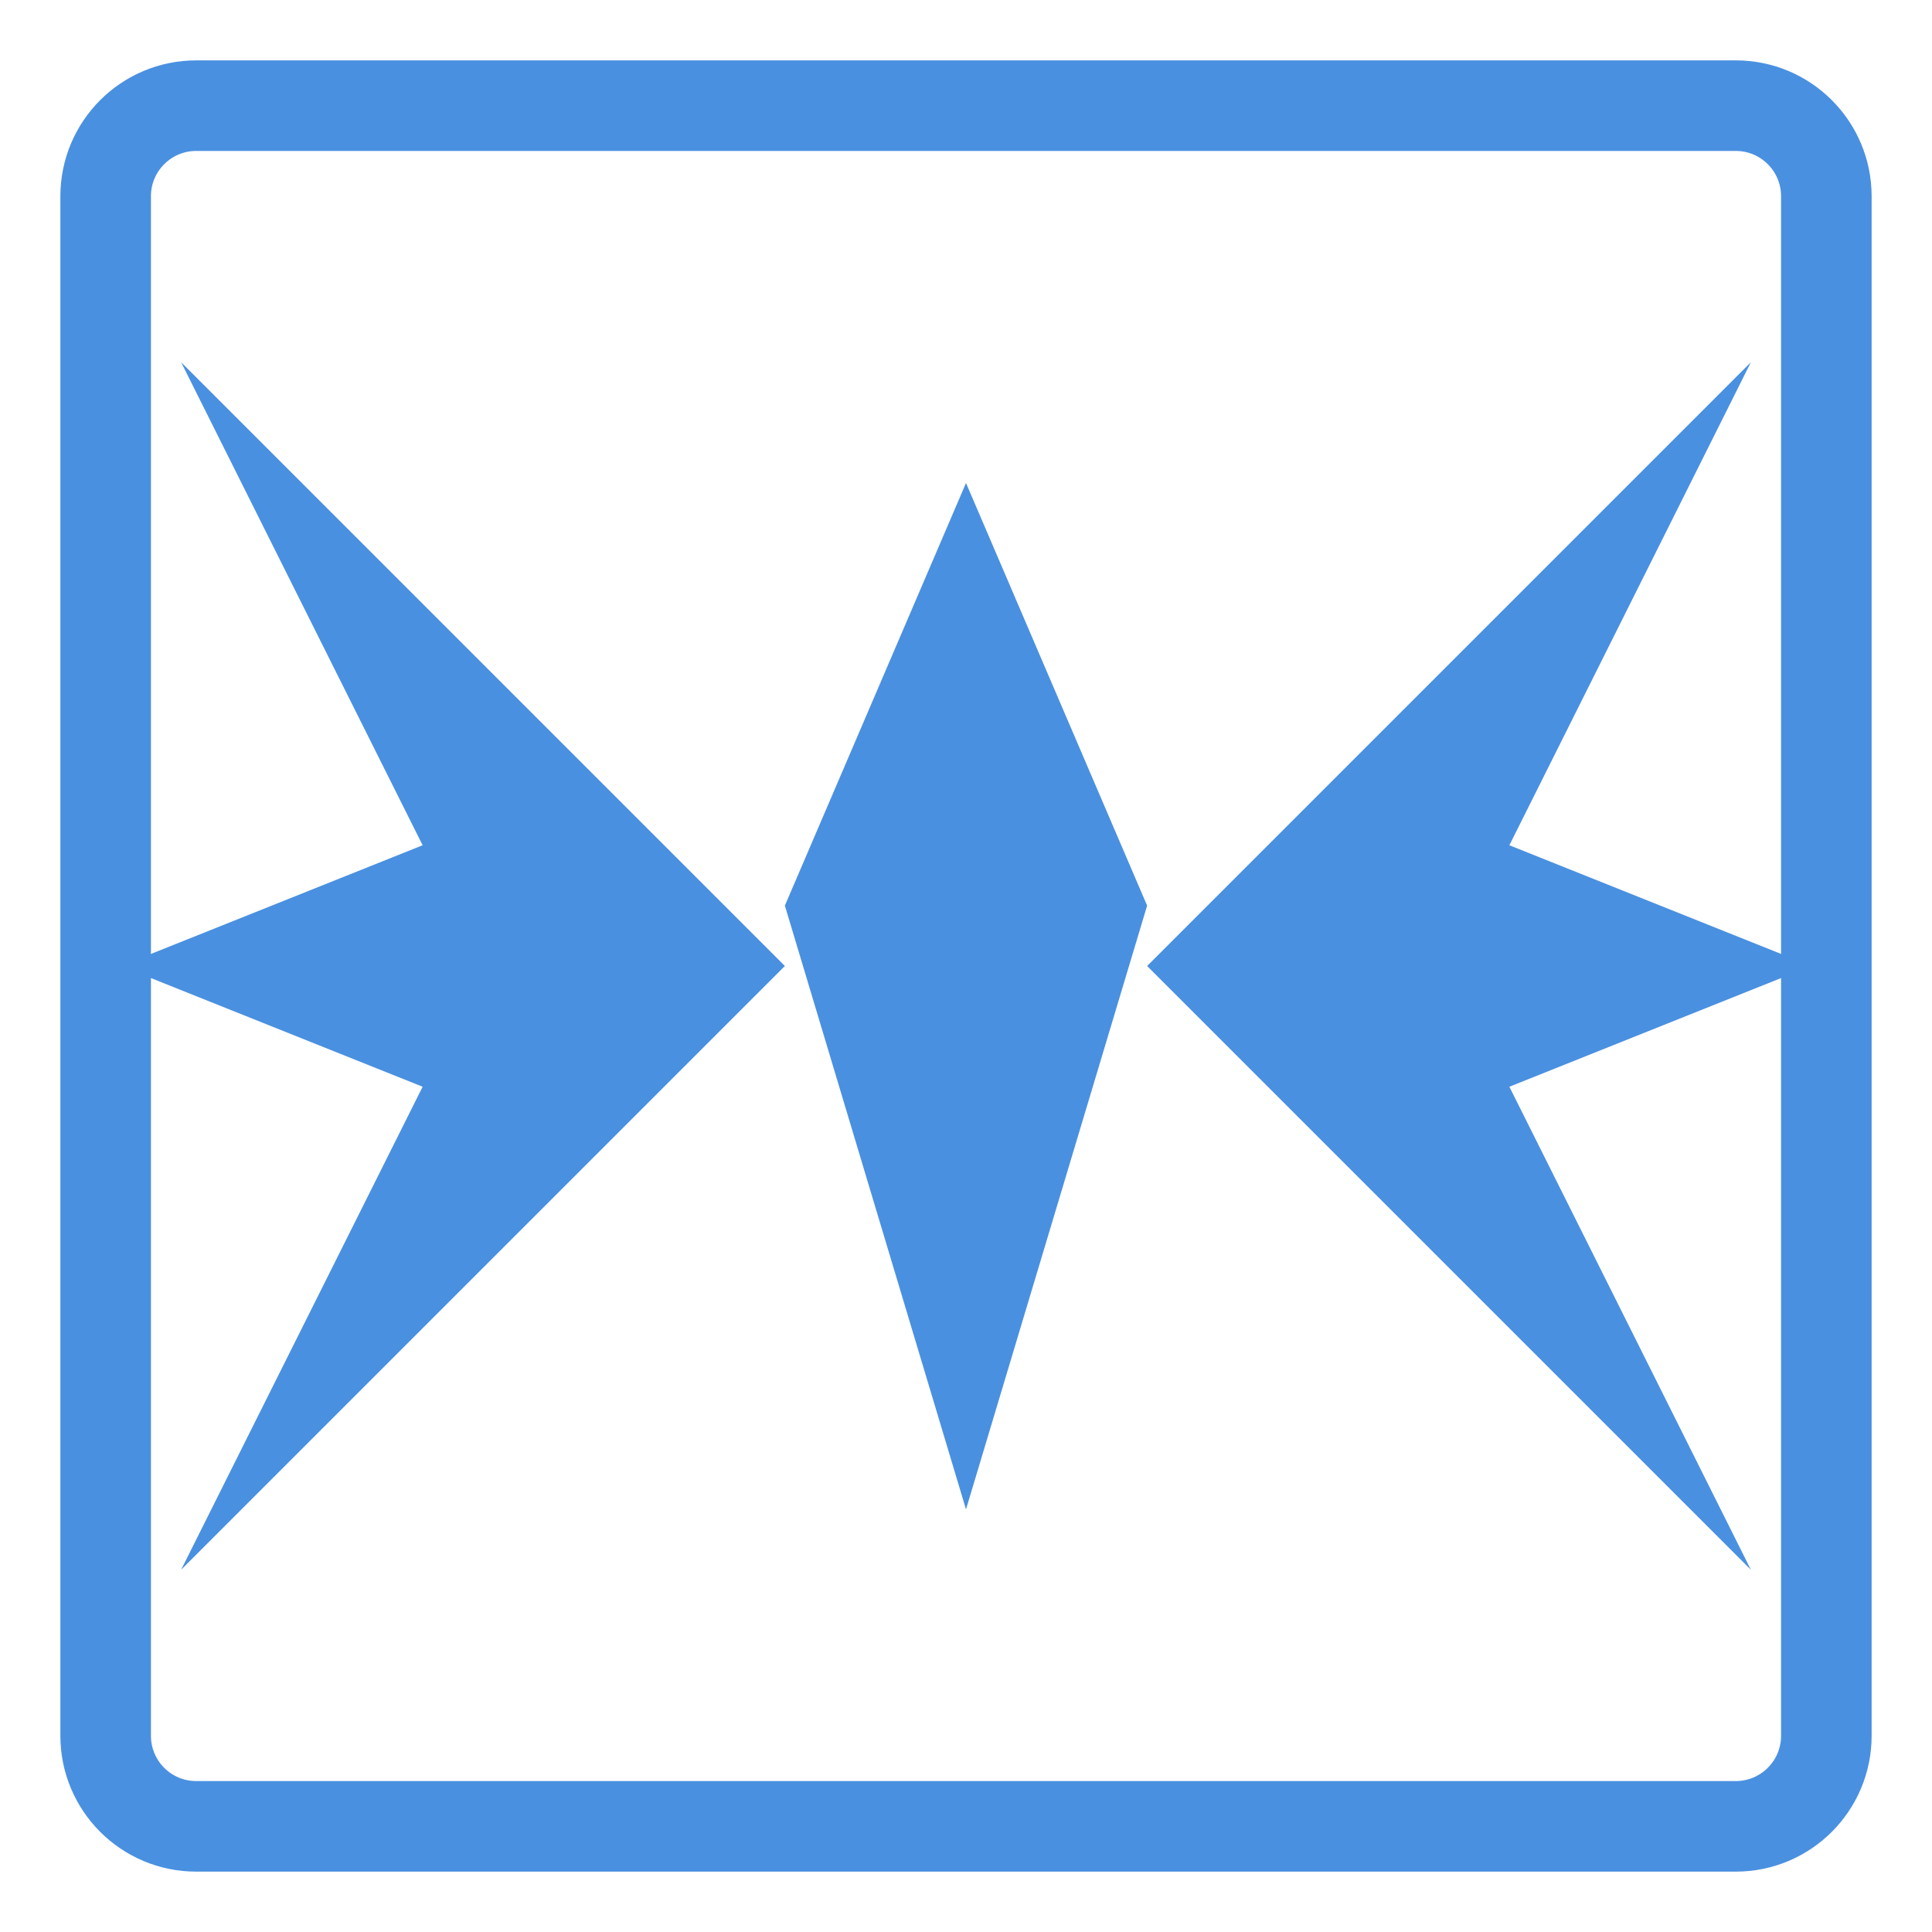
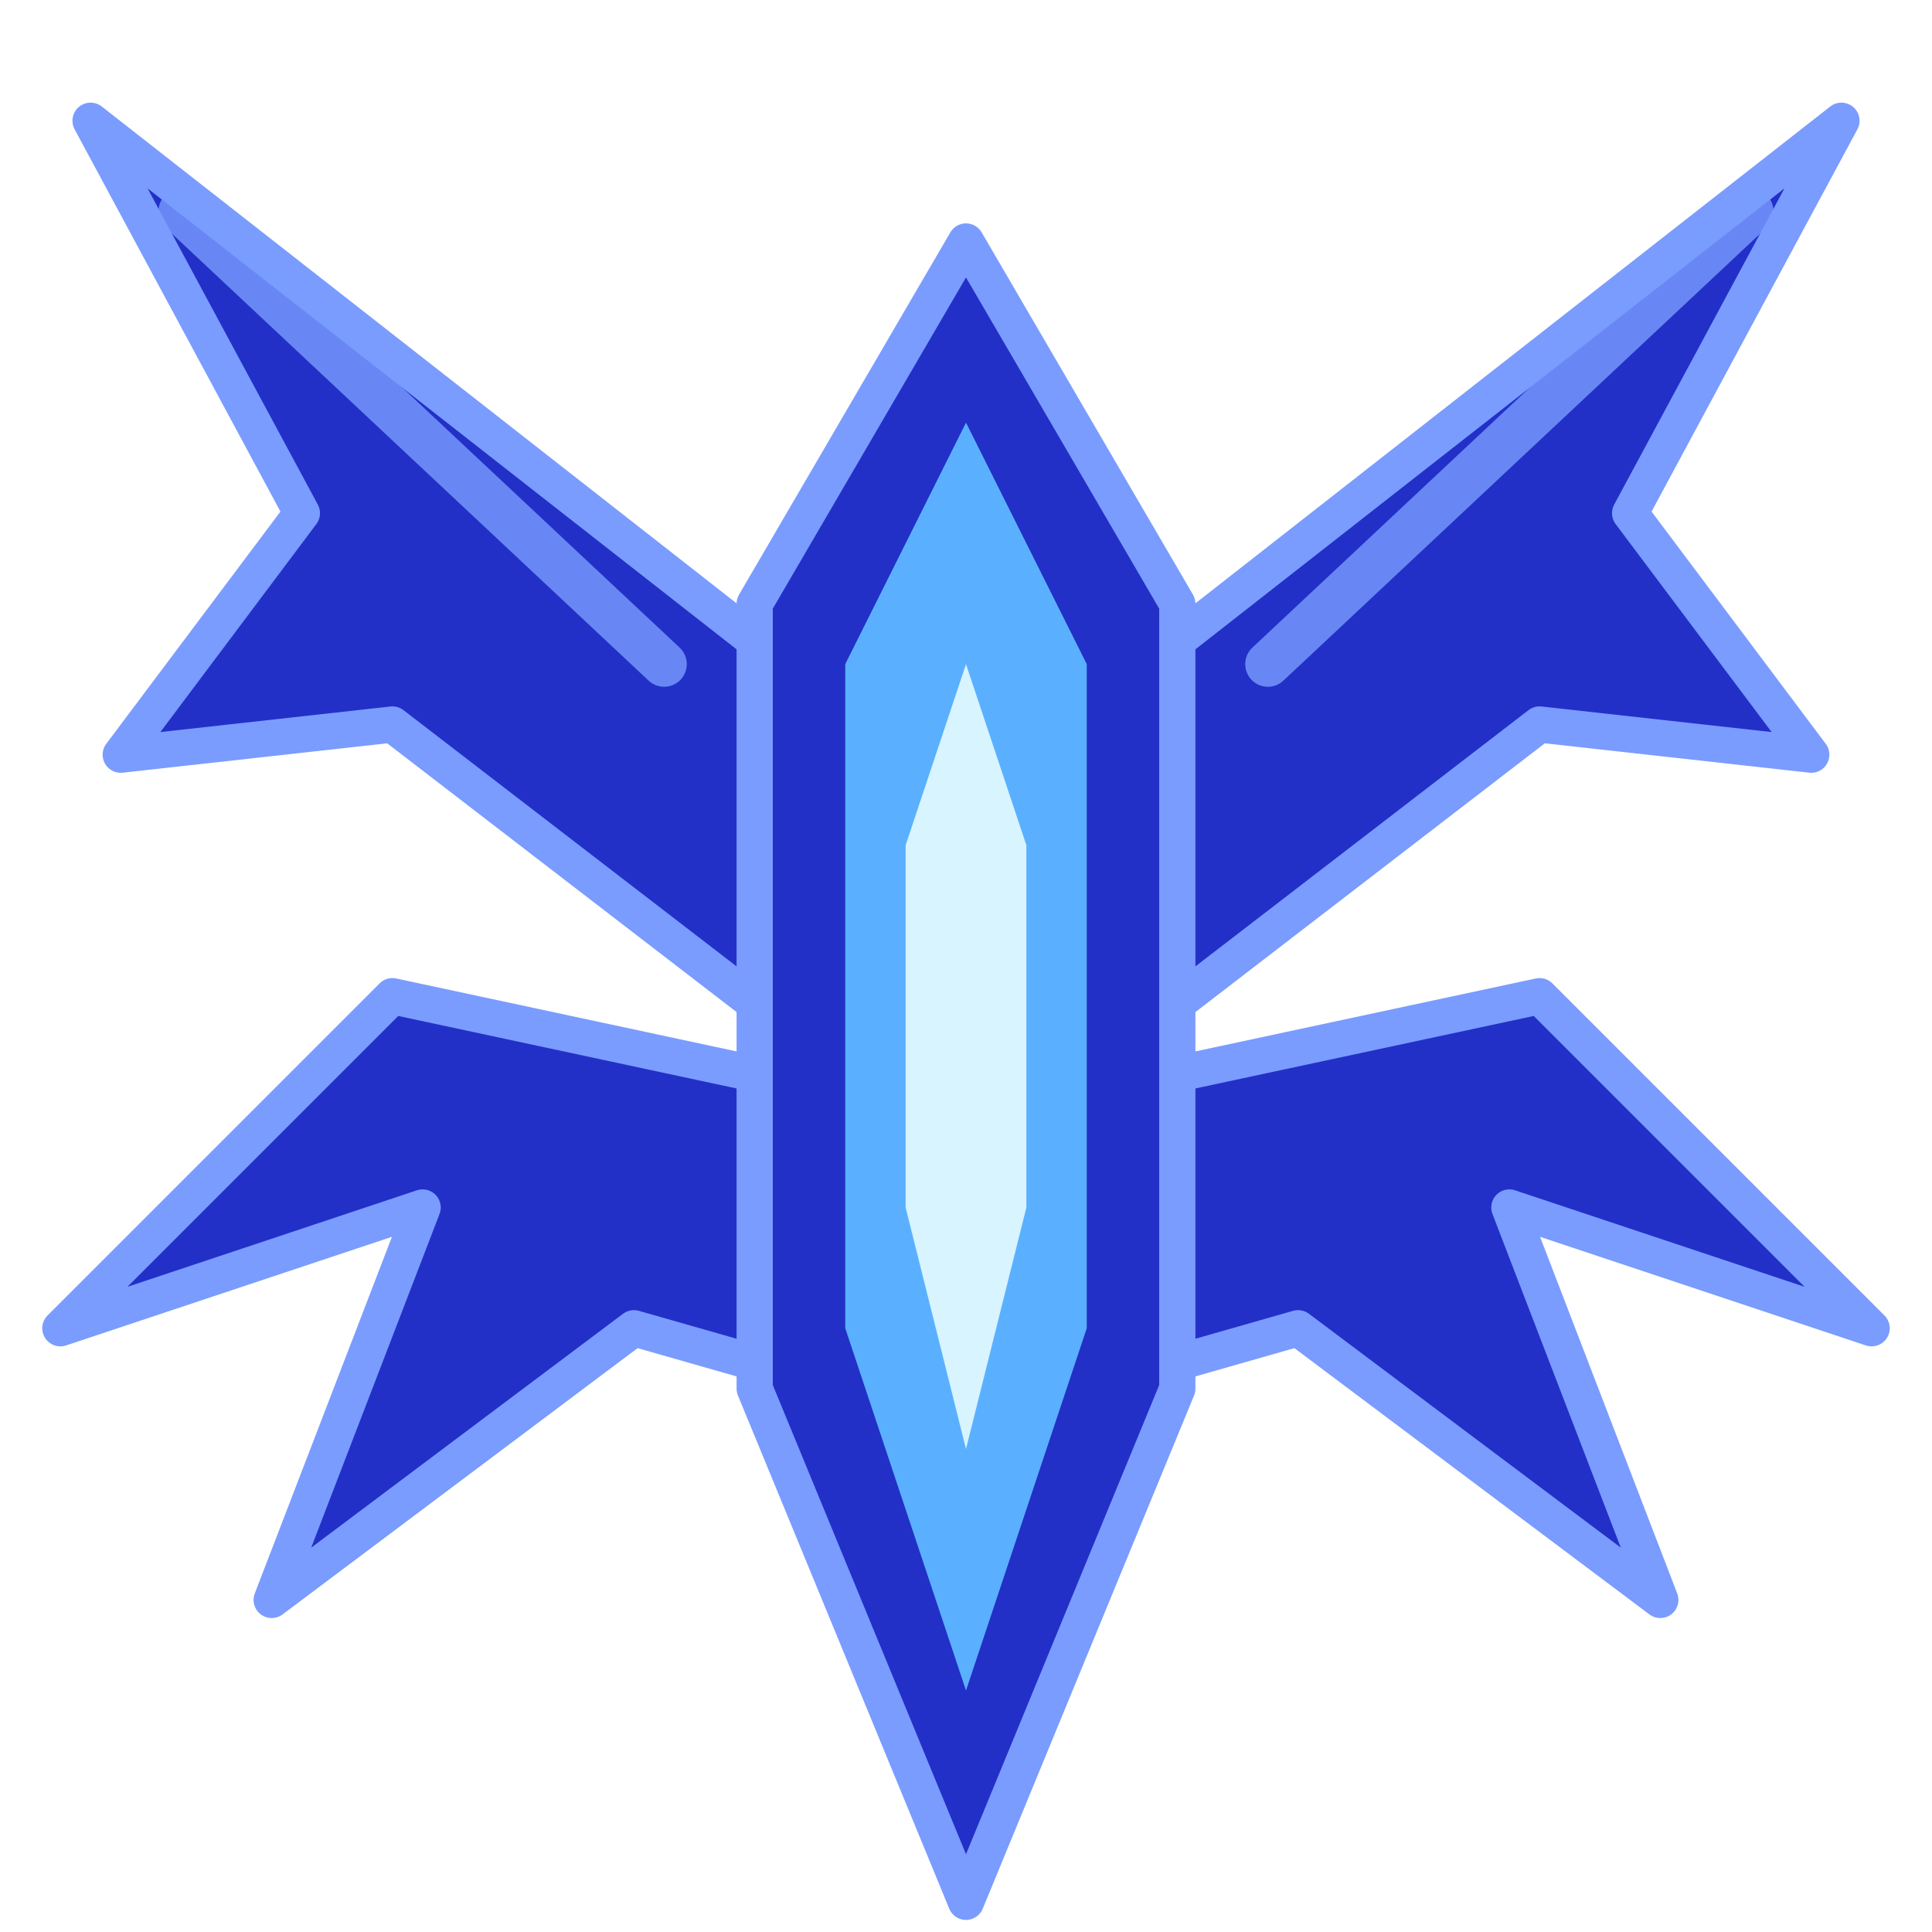
<svg xmlns="http://www.w3.org/2000/svg" width="64" height="64" viewBox="0 0 64 64">
-   <rect x="3.5" y="3.5" width="57" height="57" rx="3" fill="none" stroke="#4a90e0" stroke-width="3" />
-   <polygon points="32,16 38,30 32,50 26,30" fill="#4a90e0" />
-   <path d="M26,32 L6,12 L14,28 L4,32 L14,36 L6,52 Z" fill="#4a90e0" />
-   <path d="M38,32 L58,12 L50,28 L60,32 L50,36 L58,52 Z" fill="#4a90e0" />
+   <path d="M26,22 L3,4 L10,17 L4,25 L13,24 L26,34 Z" fill="#2230c8" stroke="#7a9cff" stroke-width="1.2" stroke-linejoin="round" />
+   <path d="M27,36 L13,33 L2,44 L14,40 L9,53 L21,44 L28,46 Z" fill="#2230c8" stroke="#7a9cff" stroke-width="1.2" stroke-linejoin="round" />
+   <path d="M6,7 L22,22" stroke="#7a9cff" stroke-width="1.5" stroke-linecap="round" stroke-opacity="0.8" />
+   <g transform="translate(64 0) scale(-1 1)">
+     <path d="M26,22 L3,4 L10,17 L4,25 L13,24 L26,34 Z" fill="#2230c8" stroke="#7a9cff" stroke-width="1.2" stroke-linejoin="round" />
+     <path d="M27,36 L13,33 L2,44 L14,40 L9,53 L21,44 L28,46 Z" fill="#2230c8" stroke="#7a9cff" stroke-width="1.2" stroke-linejoin="round" />
+     <path d="M6,7 L22,22" stroke="#7a9cff" stroke-width="1.5" stroke-linecap="round" stroke-opacity="0.8" />
+   </g>
+   <polygon points="32,8 39,20 39,46 32,63 25,46 25,20" fill="#2230c8" stroke="#7a9cff" stroke-width="1.2" stroke-linejoin="round" />
+   <polygon points="32,14 36,22 36,44 32,56 28,44 28,22" fill="#5ab0ff" />
+   <polygon points="32,22 34,28 34,40 32,48 30,40 30,28" fill="#d8f4ff" />
</svg>
